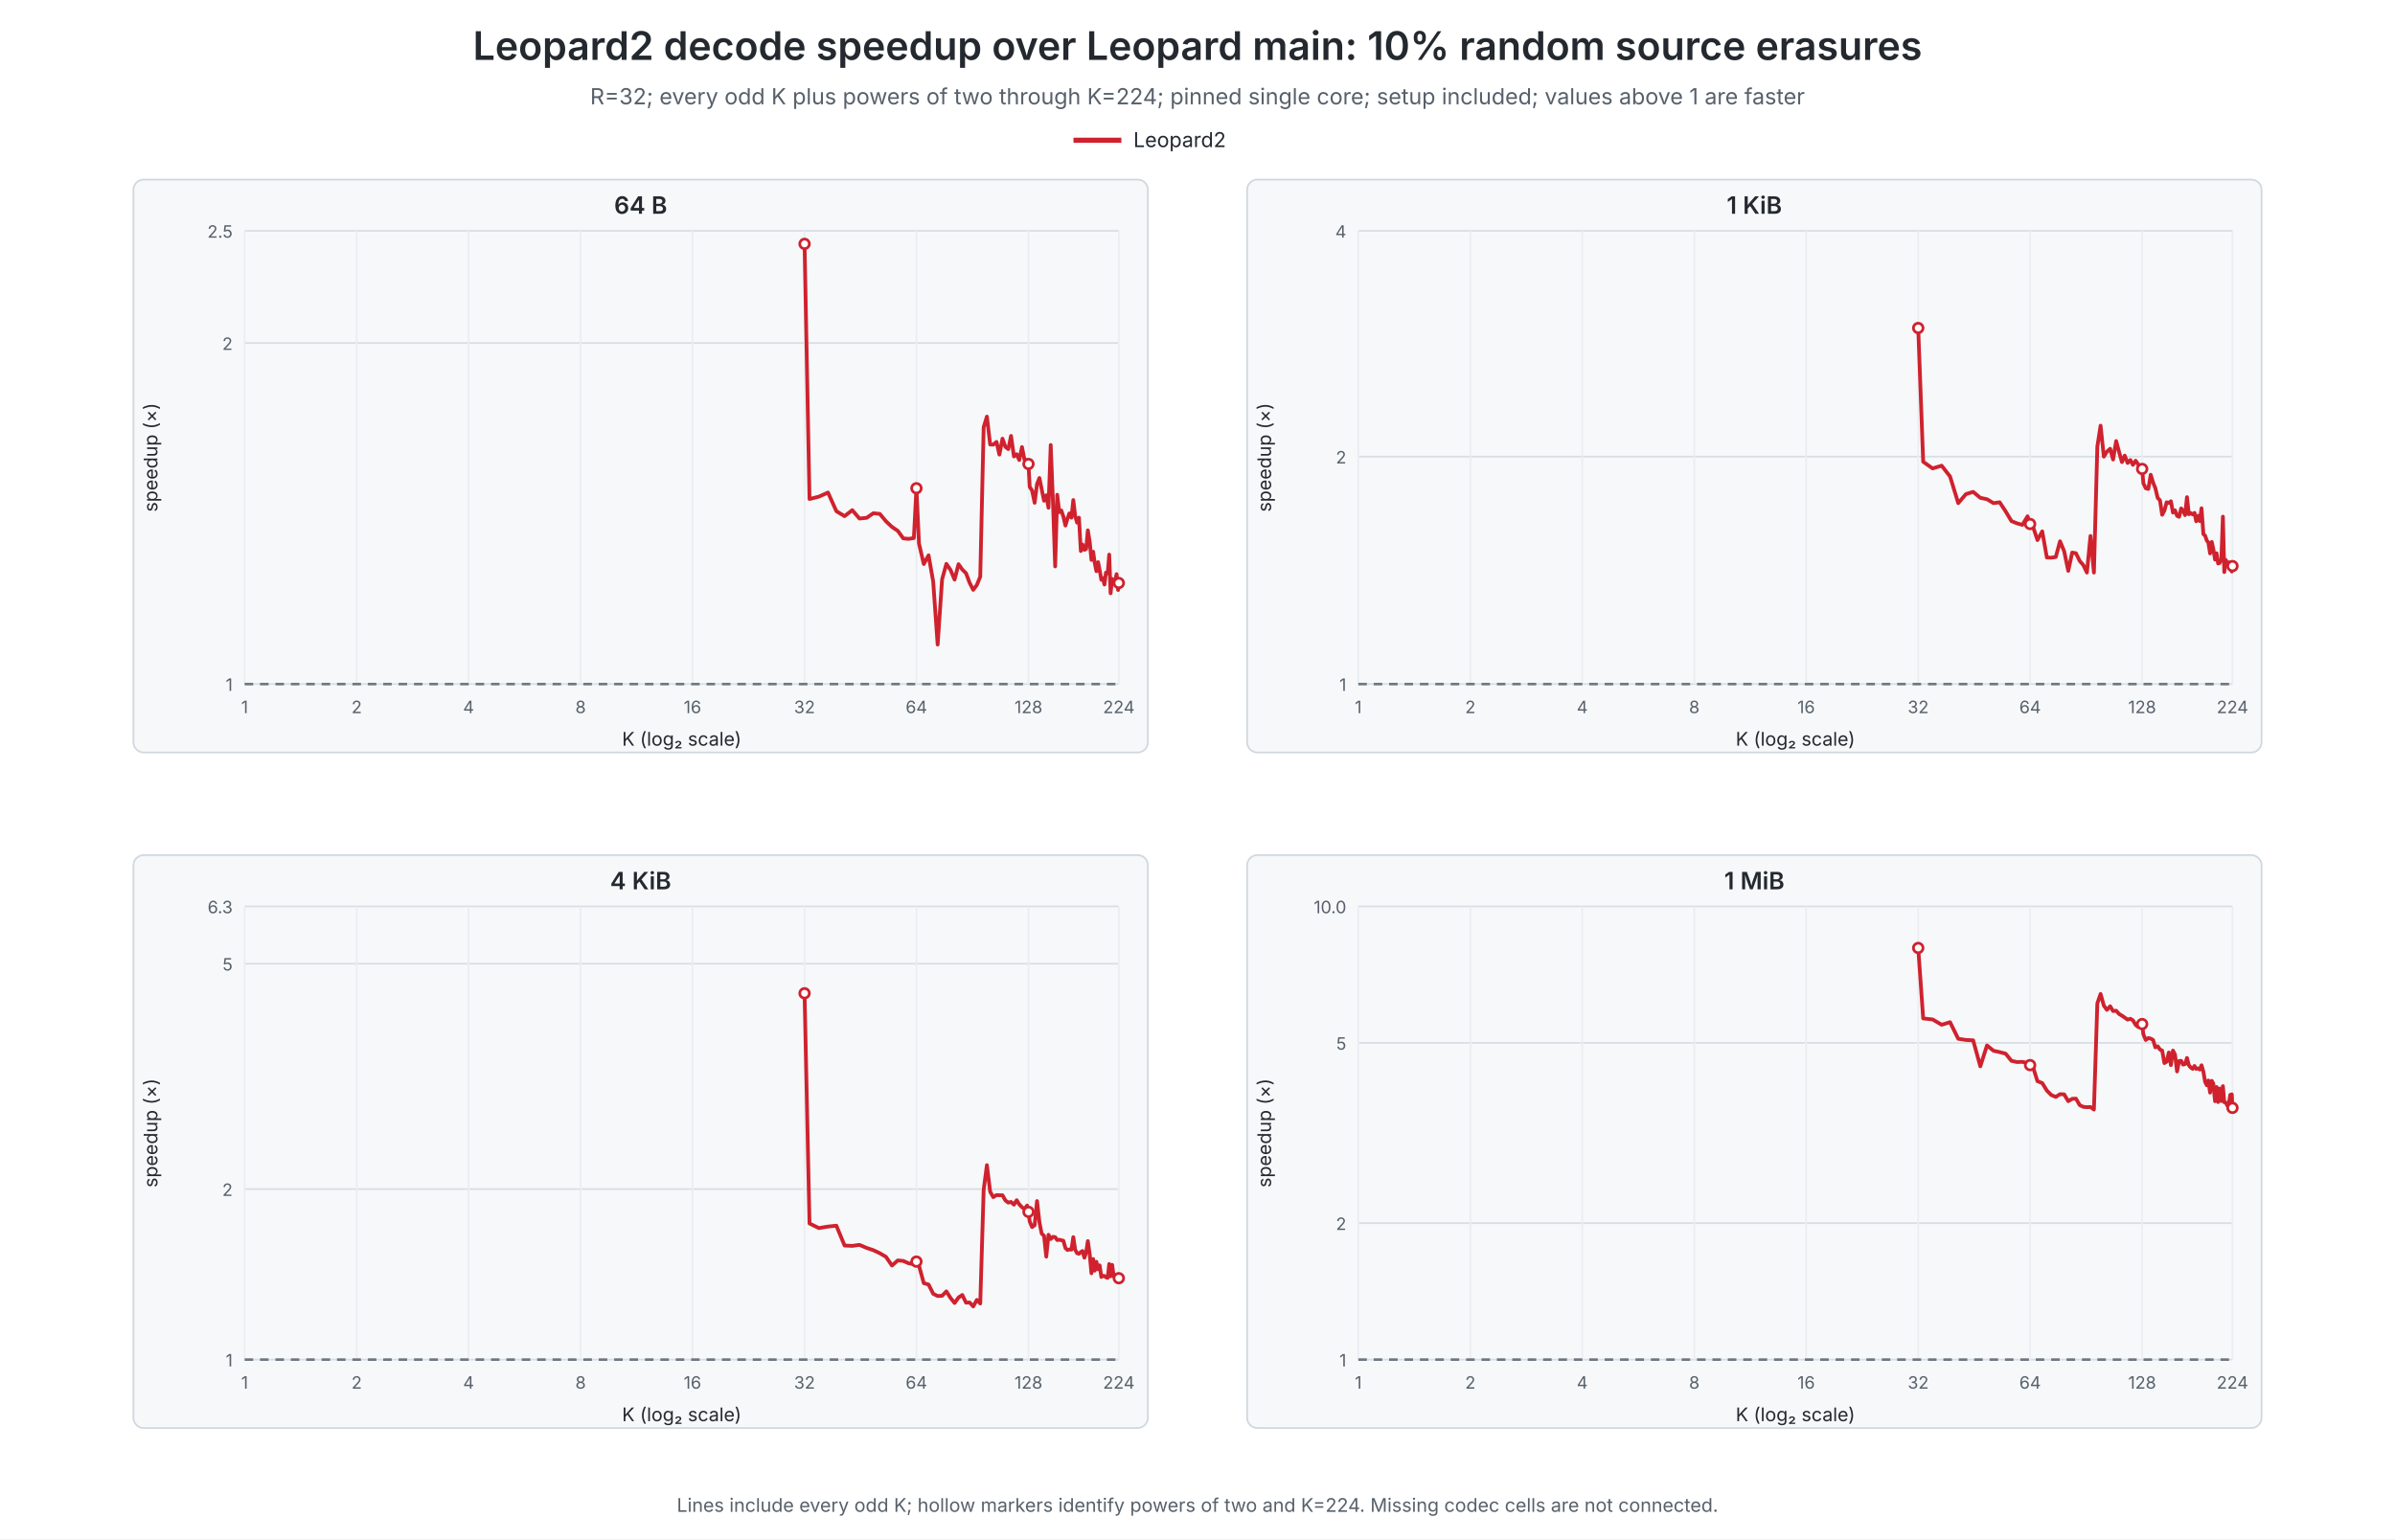
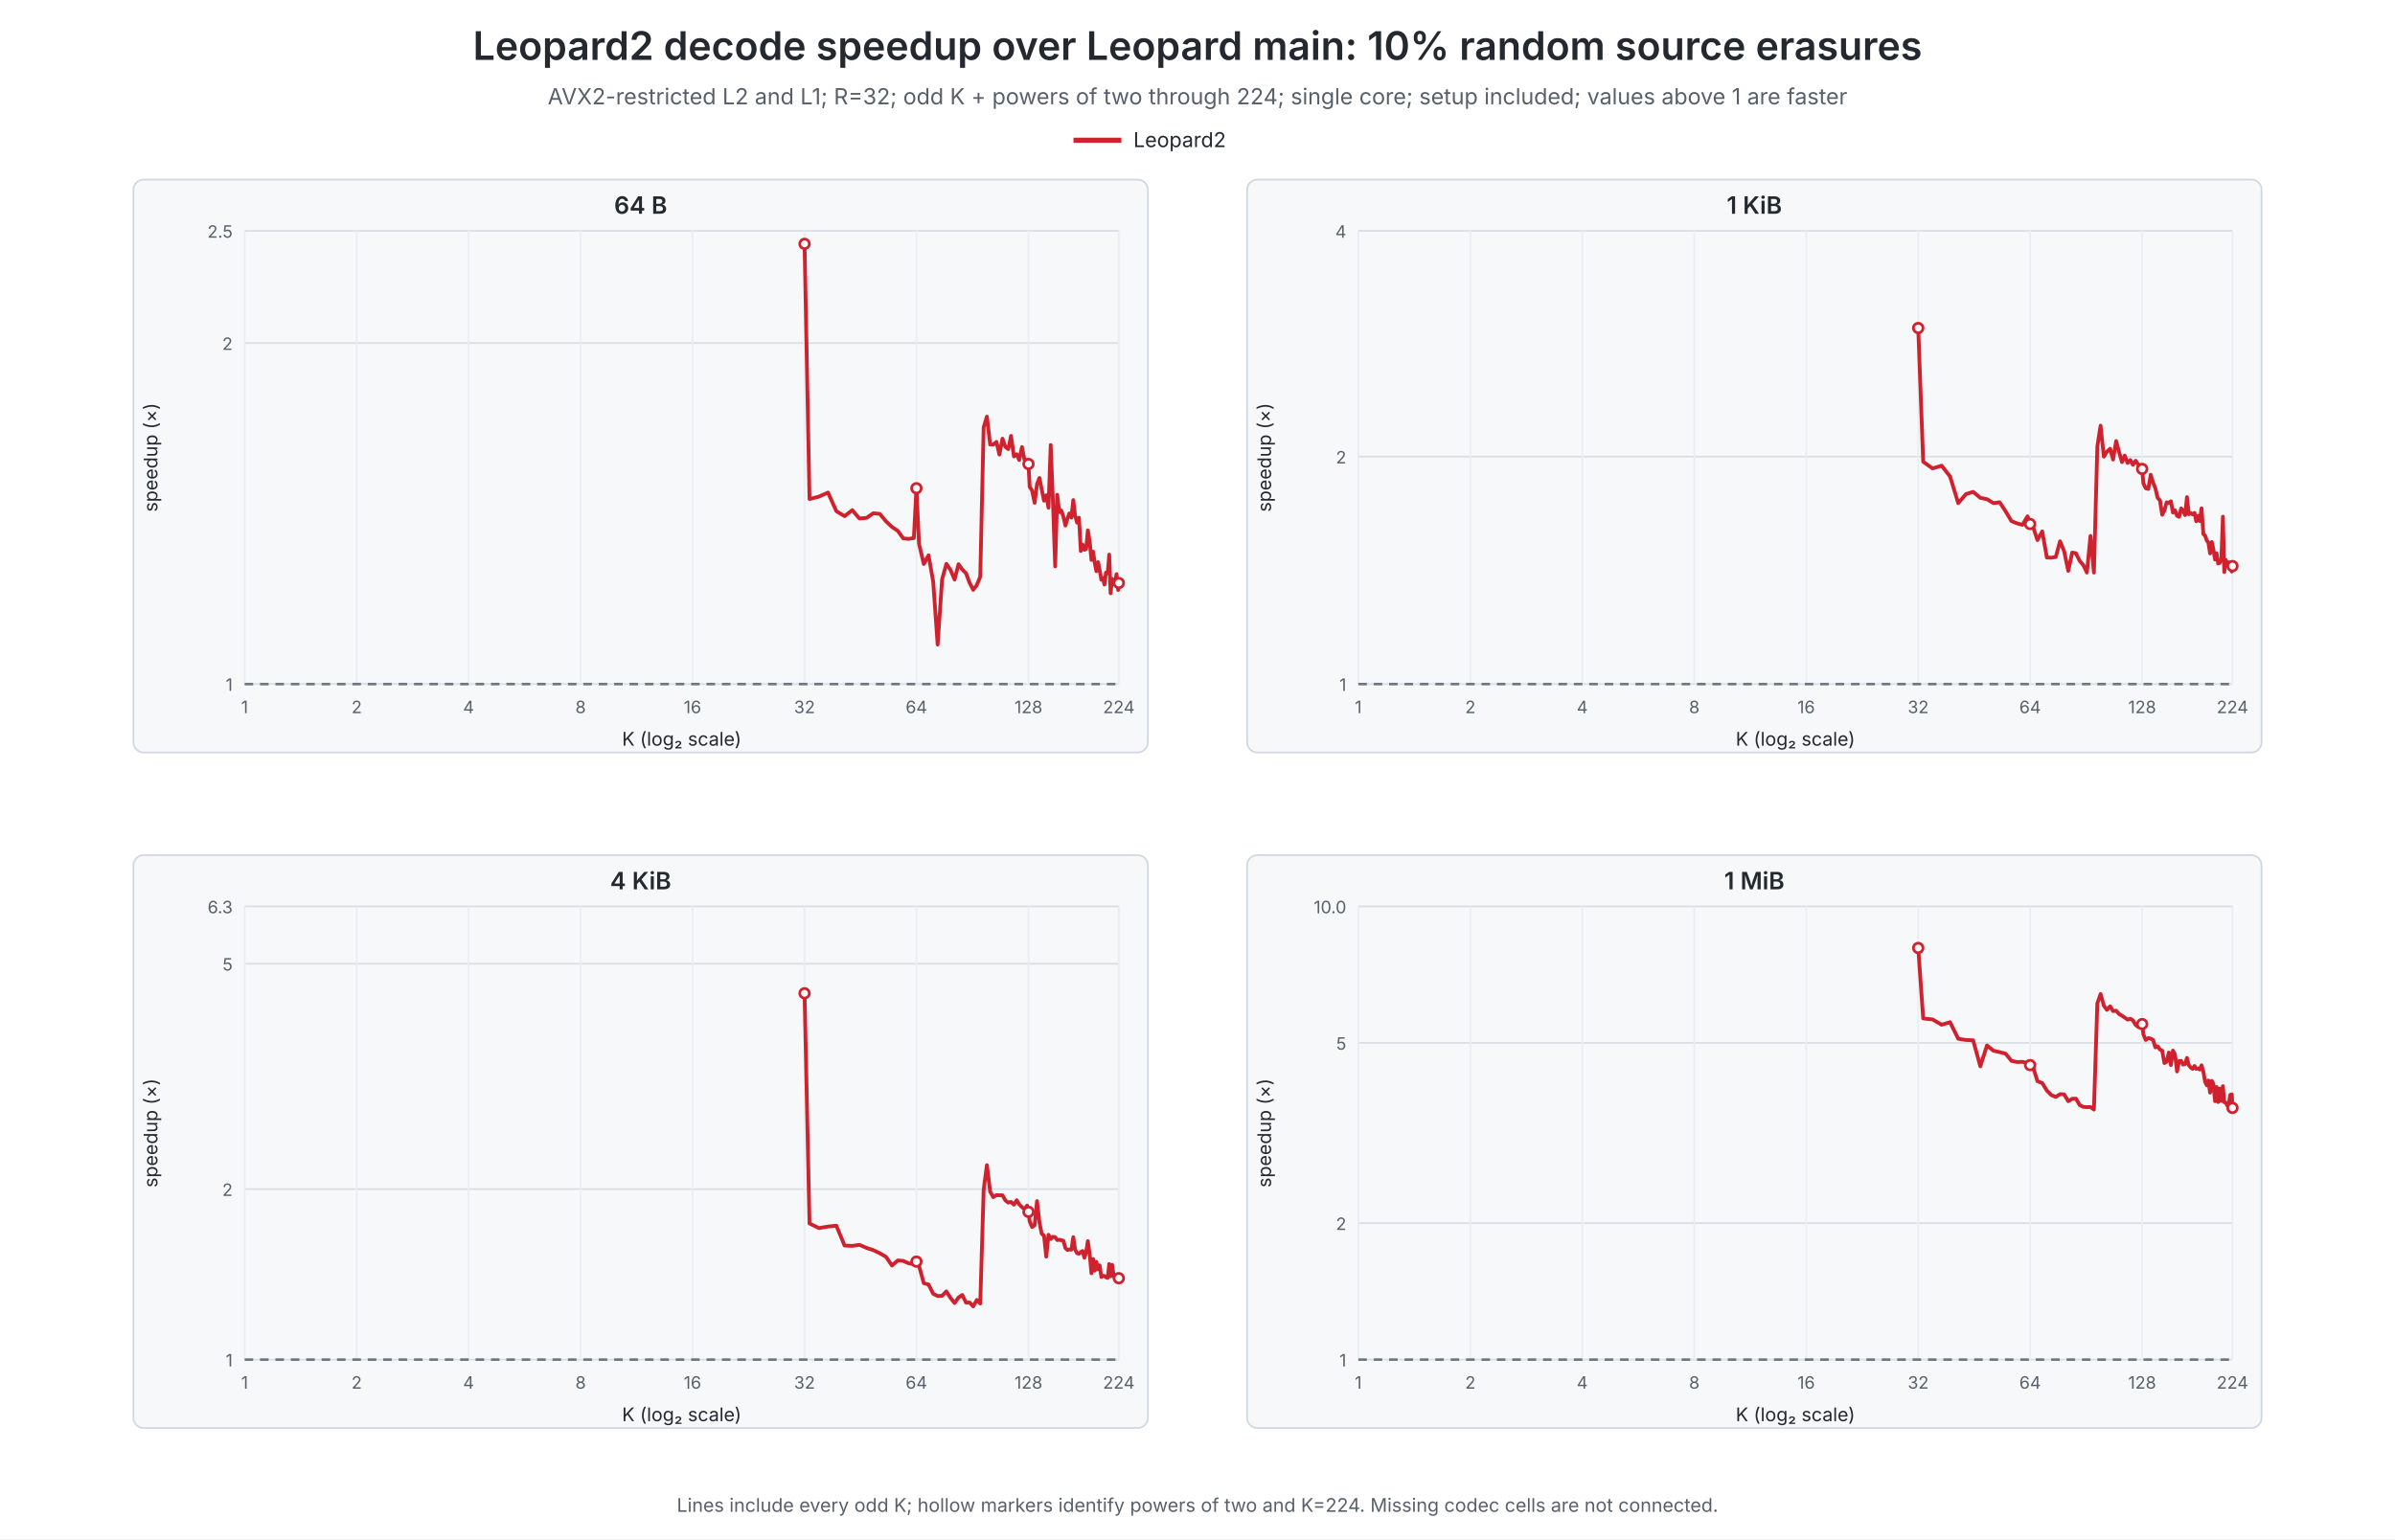
<svg xmlns="http://www.w3.org/2000/svg" width="1400" height="900" viewBox="0 0 1400 900">
  <rect width="100%" height="100%" fill="#ffffff" />
  <style>text { font-family: -apple-system,BlinkMacSystemFont,"Segoe UI",sans-serif; }</style>
  <text x="700.0" y="35.0" font-size="23" text-anchor="middle" font-weight="600" fill="#24292f">Leopard2 decode speedup over Leopard main: 10% random source erasures</text>
-   <text x="700.0" y="61.0" font-size="13" text-anchor="middle" font-weight="normal" fill="#57606a">R=32; every odd K plus powers of two through K=224; pinned single core; setup included; values above 1 are faster</text>
+   <text x="700.0" y="61.0" font-size="13" text-anchor="middle" font-weight="normal" fill="#57606a">AVX2-restricted L2 and L1; R=32; odd K + powers of two through 224; single core; setup included; values above 1 are faster</text>
  <line x1="627.5" y1="82" x2="655.5" y2="82" stroke="#cf222e" stroke-width="3" />
  <text x="662.5" y="86.0" font-size="12" text-anchor="start" font-weight="normal" fill="#24292f">Leopard2</text>
  <rect x="78.0" y="105.0" width="593.0" height="335.0" rx="6" fill="#f6f8fa" stroke="#d0d7de" />
  <text x="374.5" y="125.0" font-size="14" text-anchor="middle" font-weight="600" fill="#24292f">64 B</text>
  <line x1="143.0" y1="400.0" x2="654.0" y2="400.0" stroke="#d8dee4" stroke-width="1" />
  <text x="136.0" y="404.0" font-size="10" text-anchor="end" font-weight="normal" fill="#57606a">1</text>
  <line x1="143.0" y1="200.6" x2="654.0" y2="200.6" stroke="#d8dee4" stroke-width="1" />
  <text x="136.0" y="204.6" font-size="10" text-anchor="end" font-weight="normal" fill="#57606a">2</text>
  <line x1="143.0" y1="135.0" x2="654.0" y2="135.0" stroke="#d8dee4" stroke-width="1" />
  <text x="136.0" y="139.0" font-size="10" text-anchor="end" font-weight="normal" fill="#57606a">2.5</text>
  <line x1="143.0" y1="135.0" x2="143.0" y2="400.0" stroke="#eaeef2" stroke-width="1" />
  <text x="143.0" y="417.0" font-size="10" text-anchor="middle" font-weight="normal" fill="#57606a">1</text>
  <line x1="208.5" y1="135.0" x2="208.5" y2="400.0" stroke="#eaeef2" stroke-width="1" />
  <text x="208.5" y="417.0" font-size="10" text-anchor="middle" font-weight="normal" fill="#57606a">2</text>
  <line x1="273.9" y1="135.0" x2="273.9" y2="400.0" stroke="#eaeef2" stroke-width="1" />
  <text x="273.9" y="417.0" font-size="10" text-anchor="middle" font-weight="normal" fill="#57606a">4</text>
  <line x1="339.4" y1="135.0" x2="339.4" y2="400.0" stroke="#eaeef2" stroke-width="1" />
  <text x="339.4" y="417.0" font-size="10" text-anchor="middle" font-weight="normal" fill="#57606a">8</text>
  <line x1="404.8" y1="135.0" x2="404.8" y2="400.0" stroke="#eaeef2" stroke-width="1" />
  <text x="404.8" y="417.0" font-size="10" text-anchor="middle" font-weight="normal" fill="#57606a">16</text>
  <line x1="470.3" y1="135.0" x2="470.3" y2="400.0" stroke="#eaeef2" stroke-width="1" />
  <text x="470.3" y="417.0" font-size="10" text-anchor="middle" font-weight="normal" fill="#57606a">32</text>
  <line x1="535.7" y1="135.0" x2="535.7" y2="400.0" stroke="#eaeef2" stroke-width="1" />
  <text x="535.7" y="417.0" font-size="10" text-anchor="middle" font-weight="normal" fill="#57606a">64</text>
  <line x1="601.2" y1="135.0" x2="601.2" y2="400.0" stroke="#eaeef2" stroke-width="1" />
  <text x="601.2" y="417.0" font-size="10" text-anchor="middle" font-weight="normal" fill="#57606a">128</text>
  <line x1="654.0" y1="135.0" x2="654.0" y2="400.0" stroke="#eaeef2" stroke-width="1" />
  <text x="654.0" y="417.0" font-size="10" text-anchor="middle" font-weight="normal" fill="#57606a">224</text>
  <line x1="143.0" y1="400.0" x2="654.0" y2="400.0" stroke="#6e7781" stroke-width="1.5" stroke-dasharray="5 4" />
  <polyline points="470.3,142.6 473.2,291.8 478.7,290.4 484.0,288.0 488.9,298.9 493.7,301.8 498.2,298.3 502.4,303.2 506.6,302.8 510.5,300.1 514.3,300.5 517.9,304.8 521.4,308.1 524.8,310.4 528.0,314.8 531.2,315.1 534.2,314.6 535.7,285.5 537.2,317.9 540.0,329.8 542.8,324.7 545.5,340.1 548.1,376.9 550.7,338.8 553.2,329.7 555.6,333.2 558.0,338.9 560.3,329.9 562.5,333.0 564.7,335.2 566.8,340.8 568.9,344.9 571.0,342.1 573.0,337.2 575.0,249.8 576.9,243.6 578.8,259.9 580.6,260.0 582.5,258.4 584.2,265.8 586.0,256.5 587.7,261.3 589.4,262.6 591.0,254.9 592.7,266.9 594.3,265.6 595.8,269.0 597.4,261.4 598.9,269.0 600.4,269.0 601.2,271.3 601.9,284.7 603.3,286.8 604.8,294.0 606.2,283.0 607.6,279.5 608.9,286.0 610.3,292.8 611.6,289.6 612.9,296.9 614.2,260.2 615.5,293.1 616.8,331.2 618.0,289.3 619.2,299.5 620.4,298.5 621.6,302.1 622.8,307.3 624.0,303.2 625.1,300.2 626.3,302.7 627.4,292.4 628.5,301.7 629.6,305.6 630.7,302.7 631.8,322.2 632.8,318.4 633.9,321.5 634.9,321.0 635.9,310.1 637.0,316.8 638.0,327.4 639.0,322.6 639.9,329.0 640.9,334.0 641.9,328.7 642.8,333.4 643.8,339.0 644.7,338.0 645.6,341.8 646.5,334.8 647.5,335.3 648.4,324.3 649.2,346.9 650.1,338.5 651.0,340.2 651.9,339.5 652.7,335.7 653.6,345.0 654.0,340.9" fill="none" stroke="#cf222e" stroke-width="2.2" stroke-linejoin="round" stroke-linecap="round" />
  <circle cx="470.3" cy="142.6" r="2.8" fill="#fff" stroke="#cf222e" stroke-width="1.6" />
  <circle cx="535.7" cy="285.5" r="2.8" fill="#fff" stroke="#cf222e" stroke-width="1.6" />
  <circle cx="601.2" cy="271.3" r="2.8" fill="#fff" stroke="#cf222e" stroke-width="1.6" />
  <circle cx="654.0" cy="340.9" r="2.8" fill="#fff" stroke="#cf222e" stroke-width="1.6" />
  <text x="398.5" y="436.0" font-size="11" text-anchor="middle" font-weight="normal" fill="#24292f">K (log₂ scale)</text>
  <text x="92.0" y="267.5" font-size="11" text-anchor="middle" font-weight="normal" fill="#24292f" transform="rotate(-90 92.0 267.5)">speedup (×)</text>
  <rect x="729.0" y="105.0" width="593.0" height="335.0" rx="6" fill="#f6f8fa" stroke="#d0d7de" />
  <text x="1025.5" y="125.0" font-size="14" text-anchor="middle" font-weight="600" fill="#24292f">1 KiB</text>
  <line x1="794.0" y1="400.0" x2="1305.0" y2="400.0" stroke="#d8dee4" stroke-width="1" />
  <text x="787.0" y="404.0" font-size="10" text-anchor="end" font-weight="normal" fill="#57606a">1</text>
  <line x1="794.0" y1="267.0" x2="1305.0" y2="267.0" stroke="#d8dee4" stroke-width="1" />
  <text x="787.0" y="271.0" font-size="10" text-anchor="end" font-weight="normal" fill="#57606a">2</text>
  <line x1="794.0" y1="135.0" x2="1305.0" y2="135.0" stroke="#d8dee4" stroke-width="1" />
  <text x="787.0" y="139.0" font-size="10" text-anchor="end" font-weight="normal" fill="#57606a">4</text>
  <line x1="794.0" y1="135.0" x2="794.0" y2="400.0" stroke="#eaeef2" stroke-width="1" />
  <text x="794.0" y="417.0" font-size="10" text-anchor="middle" font-weight="normal" fill="#57606a">1</text>
  <line x1="859.5" y1="135.0" x2="859.5" y2="400.0" stroke="#eaeef2" stroke-width="1" />
  <text x="859.5" y="417.0" font-size="10" text-anchor="middle" font-weight="normal" fill="#57606a">2</text>
  <line x1="924.9" y1="135.0" x2="924.9" y2="400.0" stroke="#eaeef2" stroke-width="1" />
  <text x="924.9" y="417.0" font-size="10" text-anchor="middle" font-weight="normal" fill="#57606a">4</text>
  <line x1="990.4" y1="135.0" x2="990.4" y2="400.0" stroke="#eaeef2" stroke-width="1" />
  <text x="990.4" y="417.0" font-size="10" text-anchor="middle" font-weight="normal" fill="#57606a">8</text>
  <line x1="1055.8" y1="135.0" x2="1055.8" y2="400.0" stroke="#eaeef2" stroke-width="1" />
  <text x="1055.8" y="417.0" font-size="10" text-anchor="middle" font-weight="normal" fill="#57606a">16</text>
  <line x1="1121.3" y1="135.0" x2="1121.3" y2="400.0" stroke="#eaeef2" stroke-width="1" />
  <text x="1121.3" y="417.0" font-size="10" text-anchor="middle" font-weight="normal" fill="#57606a">32</text>
  <line x1="1186.7" y1="135.0" x2="1186.7" y2="400.0" stroke="#eaeef2" stroke-width="1" />
  <text x="1186.7" y="417.0" font-size="10" text-anchor="middle" font-weight="normal" fill="#57606a">64</text>
  <line x1="1252.2" y1="135.0" x2="1252.2" y2="400.0" stroke="#eaeef2" stroke-width="1" />
  <text x="1252.2" y="417.0" font-size="10" text-anchor="middle" font-weight="normal" fill="#57606a">128</text>
  <line x1="1305.0" y1="135.0" x2="1305.0" y2="400.0" stroke="#eaeef2" stroke-width="1" />
  <text x="1305.0" y="417.0" font-size="10" text-anchor="middle" font-weight="normal" fill="#57606a">224</text>
  <line x1="794.0" y1="400.0" x2="1305.0" y2="400.0" stroke="#6e7781" stroke-width="1.5" stroke-dasharray="5 4" />
  <polyline points="1121.3,191.8 1124.2,270.0 1129.7,273.9 1135.0,272.3 1139.9,278.6 1144.7,294.2 1149.2,288.9 1153.4,287.6 1157.6,291.1 1161.5,291.9 1165.3,294.2 1168.9,293.7 1172.4,299.0 1175.8,304.7 1179.0,306.0 1182.2,306.9 1185.2,301.9 1186.7,306.4 1188.2,307.4 1191.0,315.8 1193.8,310.7 1196.5,326.0 1199.1,326.1 1201.7,325.7 1204.2,316.5 1206.6,322.3 1209.0,333.8 1211.3,323.1 1213.5,323.5 1215.7,328.0 1217.8,330.4 1219.9,334.8 1222.0,313.4 1224.0,334.8 1226.0,261.1 1227.9,248.9 1229.8,267.0 1231.6,264.1 1233.5,262.4 1235.2,268.7 1237.0,257.9 1238.7,264.2 1240.4,270.2 1242.0,266.4 1243.7,270.7 1245.3,269.0 1246.8,271.8 1248.4,269.4 1249.9,271.6 1251.4,274.8 1252.2,274.2 1252.9,282.6 1254.3,285.5 1255.8,285.9 1257.2,277.6 1258.6,282.2 1259.9,285.4 1261.3,291.2 1262.6,292.5 1263.9,301.0 1265.2,298.6 1266.5,293.7 1267.8,294.1 1269.0,293.1 1270.2,299.7 1271.4,298.4 1272.6,301.6 1273.8,302.2 1275.0,297.3 1276.1,298.6 1277.3,301.2 1278.4,290.7 1279.5,300.7 1280.6,300.0 1281.7,300.8 1282.8,299.9 1283.8,304.8 1284.9,301.6 1285.9,304.7 1286.9,297.2 1288.0,312.3 1289.0,313.2 1290.0,316.1 1290.9,317.2 1291.9,323.6 1292.9,316.9 1293.8,321.0 1294.8,327.2 1295.7,323.5 1296.6,329.5 1297.5,329.2 1298.5,326.9 1299.4,302.1 1300.2,334.5 1301.1,327.4 1302.0,330.2 1302.9,328.8 1303.7,331.0 1304.6,334.2 1305.0,331.0" fill="none" stroke="#cf222e" stroke-width="2.2" stroke-linejoin="round" stroke-linecap="round" />
  <circle cx="1121.3" cy="191.8" r="2.8" fill="#fff" stroke="#cf222e" stroke-width="1.6" />
  <circle cx="1186.7" cy="306.4" r="2.8" fill="#fff" stroke="#cf222e" stroke-width="1.6" />
  <circle cx="1252.2" cy="274.2" r="2.8" fill="#fff" stroke="#cf222e" stroke-width="1.6" />
  <circle cx="1305.0" cy="331.0" r="2.8" fill="#fff" stroke="#cf222e" stroke-width="1.6" />
  <text x="1049.5" y="436.0" font-size="11" text-anchor="middle" font-weight="normal" fill="#24292f">K (log₂ scale)</text>
  <text x="743.0" y="267.5" font-size="11" text-anchor="middle" font-weight="normal" fill="#24292f" transform="rotate(-90 743.0 267.5)">speedup (×)</text>
  <rect x="78.0" y="500.0" width="593.0" height="335.0" rx="6" fill="#f6f8fa" stroke="#d0d7de" />
  <text x="374.5" y="520.0" font-size="14" text-anchor="middle" font-weight="600" fill="#24292f">4 KiB</text>
  <line x1="143.0" y1="795.0" x2="654.0" y2="795.0" stroke="#d8dee4" stroke-width="1" />
  <text x="136.0" y="799.0" font-size="10" text-anchor="end" font-weight="normal" fill="#57606a">1</text>
  <line x1="143.0" y1="695.3" x2="654.0" y2="695.3" stroke="#d8dee4" stroke-width="1" />
  <text x="136.0" y="699.3" font-size="10" text-anchor="end" font-weight="normal" fill="#57606a">2</text>
  <line x1="143.0" y1="563.5" x2="654.0" y2="563.5" stroke="#d8dee4" stroke-width="1" />
  <text x="136.0" y="567.5" font-size="10" text-anchor="end" font-weight="normal" fill="#57606a">5</text>
  <line x1="143.0" y1="530.0" x2="654.0" y2="530.0" stroke="#d8dee4" stroke-width="1" />
  <text x="136.0" y="534.0" font-size="10" text-anchor="end" font-weight="normal" fill="#57606a">6.3</text>
  <line x1="143.0" y1="530.0" x2="143.0" y2="795.0" stroke="#eaeef2" stroke-width="1" />
  <text x="143.0" y="812.0" font-size="10" text-anchor="middle" font-weight="normal" fill="#57606a">1</text>
  <line x1="208.5" y1="530.0" x2="208.5" y2="795.0" stroke="#eaeef2" stroke-width="1" />
  <text x="208.5" y="812.0" font-size="10" text-anchor="middle" font-weight="normal" fill="#57606a">2</text>
  <line x1="273.9" y1="530.0" x2="273.9" y2="795.0" stroke="#eaeef2" stroke-width="1" />
  <text x="273.9" y="812.0" font-size="10" text-anchor="middle" font-weight="normal" fill="#57606a">4</text>
  <line x1="339.4" y1="530.0" x2="339.4" y2="795.0" stroke="#eaeef2" stroke-width="1" />
  <text x="339.4" y="812.0" font-size="10" text-anchor="middle" font-weight="normal" fill="#57606a">8</text>
  <line x1="404.8" y1="530.0" x2="404.8" y2="795.0" stroke="#eaeef2" stroke-width="1" />
  <text x="404.8" y="812.0" font-size="10" text-anchor="middle" font-weight="normal" fill="#57606a">16</text>
  <line x1="470.3" y1="530.0" x2="470.3" y2="795.0" stroke="#eaeef2" stroke-width="1" />
  <text x="470.3" y="812.0" font-size="10" text-anchor="middle" font-weight="normal" fill="#57606a">32</text>
  <line x1="535.7" y1="530.0" x2="535.7" y2="795.0" stroke="#eaeef2" stroke-width="1" />
  <text x="535.7" y="812.0" font-size="10" text-anchor="middle" font-weight="normal" fill="#57606a">64</text>
  <line x1="601.2" y1="530.0" x2="601.2" y2="795.0" stroke="#eaeef2" stroke-width="1" />
  <text x="601.2" y="812.0" font-size="10" text-anchor="middle" font-weight="normal" fill="#57606a">128</text>
  <line x1="654.0" y1="530.0" x2="654.0" y2="795.0" stroke="#eaeef2" stroke-width="1" />
  <text x="654.0" y="812.0" font-size="10" text-anchor="middle" font-weight="normal" fill="#57606a">224</text>
  <line x1="143.0" y1="795.0" x2="654.0" y2="795.0" stroke="#6e7781" stroke-width="1.5" stroke-dasharray="5 4" />
  <polyline points="470.3,580.8 473.2,715.4 478.7,718.1 484.0,717.2 488.9,716.7 493.7,728.3 498.2,728.5 502.4,727.9 506.6,729.7 510.5,731.0 514.3,732.8 517.9,734.9 521.4,740.0 524.8,737.0 528.0,737.3 531.2,738.7 534.2,739.2 535.7,737.7 537.2,740.1 540.0,750.3 542.8,751.1 545.5,756.5 548.1,757.8 550.7,757.7 553.2,755.1 555.6,758.9 558.0,761.9 560.3,758.7 562.5,757.2 564.7,761.7 566.8,761.6 568.9,763.9 571.0,760.1 573.0,762.2 575.0,695.7 576.9,681.3 578.8,696.8 580.6,700.0 582.5,698.8 584.2,698.9 586.0,698.9 587.7,701.9 589.4,703.2 591.0,702.8 592.7,704.4 594.3,701.8 595.8,704.2 597.4,705.9 598.9,706.9 600.4,704.9 601.2,708.6 601.9,714.2 603.3,717.5 604.8,716.4 606.2,702.3 607.6,714.7 608.9,721.3 610.3,722.6 611.6,734.8 612.9,722.0 614.2,724.5 615.5,723.2 616.8,723.4 618.0,725.1 619.2,724.9 620.4,725.2 621.6,725.5 622.8,729.8 624.0,730.9 625.1,730.6 626.3,730.7 627.4,723.4 628.5,730.7 629.6,732.8 630.7,733.1 631.8,732.1 632.8,731.5 633.9,735.4 634.9,732.3 635.9,725.7 637.0,733.5 638.0,744.5 639.0,736.2 639.9,743.0 640.9,737.8 641.9,742.2 642.8,739.9 643.8,746.7 644.7,746.0 645.6,746.1 646.5,746.9 647.5,747.2 648.4,739.1 649.2,746.3 650.1,739.6 651.0,746.0 651.9,747.6 652.7,748.8 653.6,748.4 654.0,747.4" fill="none" stroke="#cf222e" stroke-width="2.2" stroke-linejoin="round" stroke-linecap="round" />
  <circle cx="470.3" cy="580.8" r="2.8" fill="#fff" stroke="#cf222e" stroke-width="1.6" />
  <circle cx="535.7" cy="737.7" r="2.8" fill="#fff" stroke="#cf222e" stroke-width="1.6" />
  <circle cx="601.2" cy="708.6" r="2.8" fill="#fff" stroke="#cf222e" stroke-width="1.6" />
  <circle cx="654.0" cy="747.4" r="2.8" fill="#fff" stroke="#cf222e" stroke-width="1.6" />
  <text x="398.5" y="831.0" font-size="11" text-anchor="middle" font-weight="normal" fill="#24292f">K (log₂ scale)</text>
  <text x="92.0" y="662.5" font-size="11" text-anchor="middle" font-weight="normal" fill="#24292f" transform="rotate(-90 92.0 662.5)">speedup (×)</text>
  <rect x="729.0" y="500.0" width="593.0" height="335.0" rx="6" fill="#f6f8fa" stroke="#d0d7de" />
  <text x="1025.5" y="520.0" font-size="14" text-anchor="middle" font-weight="600" fill="#24292f">1 MiB</text>
  <line x1="794.0" y1="795.0" x2="1305.0" y2="795.0" stroke="#d8dee4" stroke-width="1" />
  <text x="787.0" y="799.0" font-size="10" text-anchor="end" font-weight="normal" fill="#57606a">1</text>
  <line x1="794.0" y1="715.2" x2="1305.0" y2="715.2" stroke="#d8dee4" stroke-width="1" />
  <text x="787.0" y="719.2" font-size="10" text-anchor="end" font-weight="normal" fill="#57606a">2</text>
  <line x1="794.0" y1="609.8" x2="1305.0" y2="609.8" stroke="#d8dee4" stroke-width="1" />
  <text x="787.0" y="613.8" font-size="10" text-anchor="end" font-weight="normal" fill="#57606a">5</text>
  <line x1="794.0" y1="530.0" x2="1305.0" y2="530.0" stroke="#d8dee4" stroke-width="1" />
  <text x="787.0" y="534.0" font-size="10" text-anchor="end" font-weight="normal" fill="#57606a">10.0</text>
  <line x1="794.0" y1="530.0" x2="794.0" y2="795.0" stroke="#eaeef2" stroke-width="1" />
  <text x="794.0" y="812.0" font-size="10" text-anchor="middle" font-weight="normal" fill="#57606a">1</text>
  <line x1="859.5" y1="530.0" x2="859.5" y2="795.0" stroke="#eaeef2" stroke-width="1" />
  <text x="859.5" y="812.0" font-size="10" text-anchor="middle" font-weight="normal" fill="#57606a">2</text>
  <line x1="924.9" y1="530.0" x2="924.9" y2="795.0" stroke="#eaeef2" stroke-width="1" />
  <text x="924.9" y="812.0" font-size="10" text-anchor="middle" font-weight="normal" fill="#57606a">4</text>
  <line x1="990.4" y1="530.0" x2="990.4" y2="795.0" stroke="#eaeef2" stroke-width="1" />
  <text x="990.4" y="812.0" font-size="10" text-anchor="middle" font-weight="normal" fill="#57606a">8</text>
  <line x1="1055.8" y1="530.0" x2="1055.8" y2="795.0" stroke="#eaeef2" stroke-width="1" />
  <text x="1055.8" y="812.0" font-size="10" text-anchor="middle" font-weight="normal" fill="#57606a">16</text>
  <line x1="1121.3" y1="530.0" x2="1121.3" y2="795.0" stroke="#eaeef2" stroke-width="1" />
  <text x="1121.3" y="812.0" font-size="10" text-anchor="middle" font-weight="normal" fill="#57606a">32</text>
  <line x1="1186.7" y1="530.0" x2="1186.7" y2="795.0" stroke="#eaeef2" stroke-width="1" />
  <text x="1186.7" y="812.0" font-size="10" text-anchor="middle" font-weight="normal" fill="#57606a">64</text>
  <line x1="1252.2" y1="530.0" x2="1252.2" y2="795.0" stroke="#eaeef2" stroke-width="1" />
  <text x="1252.2" y="812.0" font-size="10" text-anchor="middle" font-weight="normal" fill="#57606a">128</text>
  <line x1="1305.0" y1="530.0" x2="1305.0" y2="795.0" stroke="#eaeef2" stroke-width="1" />
  <text x="1305.0" y="812.0" font-size="10" text-anchor="middle" font-weight="normal" fill="#57606a">224</text>
  <line x1="794.0" y1="795.0" x2="1305.0" y2="795.0" stroke="#6e7781" stroke-width="1.5" stroke-dasharray="5 4" />
  <polyline points="1121.3,554.3 1124.2,595.5 1129.7,596.1 1135.0,599.2 1139.9,597.7 1144.7,607.4 1149.2,608.1 1153.4,608.3 1157.6,623.5 1161.5,611.3 1165.3,614.4 1168.9,615.2 1172.4,616.1 1175.8,620.3 1179.0,621.0 1182.2,620.9 1185.2,621.6 1186.7,622.8 1188.2,623.3 1191.0,632.2 1193.8,633.3 1196.5,637.7 1199.1,640.3 1201.7,641.4 1204.2,639.8 1206.6,639.9 1209.0,643.9 1211.3,642.5 1213.5,642.4 1215.7,646.2 1217.8,647.2 1219.9,647.4 1222.0,647.3 1224.0,648.8 1226.0,586.7 1227.9,581.2 1229.8,588.0 1231.6,590.5 1233.5,588.4 1235.2,591.2 1237.0,591.0 1238.7,592.9 1240.4,593.9 1242.0,595.0 1243.7,596.2 1245.3,595.7 1246.8,596.6 1248.4,599.3 1249.9,600.5 1251.4,599.1 1252.2,598.8 1252.9,604.8 1254.3,608.1 1255.8,607.0 1257.2,607.3 1258.6,608.1 1259.9,612.4 1261.3,611.8 1262.6,613.7 1263.9,614.3 1265.2,621.6 1266.5,620.8 1267.8,615.4 1269.0,622.8 1270.2,614.3 1271.4,616.6 1272.6,626.5 1273.8,620.4 1275.0,620.3 1276.1,622.5 1277.3,622.2 1278.4,618.6 1279.5,622.9 1280.6,624.2 1281.7,625.0 1282.8,623.3 1283.8,625.0 1284.9,624.7 1285.9,625.4 1286.9,622.9 1288.0,626.7 1289.0,632.6 1290.0,634.6 1290.9,631.8 1291.9,638.9 1292.9,632.0 1293.8,633.6 1294.8,643.9 1295.7,635.6 1296.6,644.4 1297.5,636.5 1298.5,643.8 1299.4,635.1 1300.2,644.5 1301.1,644.7 1302.0,646.5 1302.9,645.1 1303.7,640.2 1304.6,639.9 1305.0,647.8" fill="none" stroke="#cf222e" stroke-width="2.2" stroke-linejoin="round" stroke-linecap="round" />
  <circle cx="1121.3" cy="554.3" r="2.8" fill="#fff" stroke="#cf222e" stroke-width="1.6" />
  <circle cx="1186.7" cy="622.8" r="2.8" fill="#fff" stroke="#cf222e" stroke-width="1.6" />
  <circle cx="1252.2" cy="598.8" r="2.8" fill="#fff" stroke="#cf222e" stroke-width="1.6" />
  <circle cx="1305.0" cy="647.8" r="2.8" fill="#fff" stroke="#cf222e" stroke-width="1.6" />
  <text x="1049.5" y="831.0" font-size="11" text-anchor="middle" font-weight="normal" fill="#24292f">K (log₂ scale)</text>
  <text x="743.0" y="662.5" font-size="11" text-anchor="middle" font-weight="normal" fill="#24292f" transform="rotate(-90 743.0 662.5)">speedup (×)</text>
  <text x="700.0" y="884.0" font-size="11" text-anchor="middle" font-weight="normal" fill="#57606a">Lines include every odd K; hollow markers identify powers of two and K=224. Missing codec cells are not connected.</text>
</svg>
